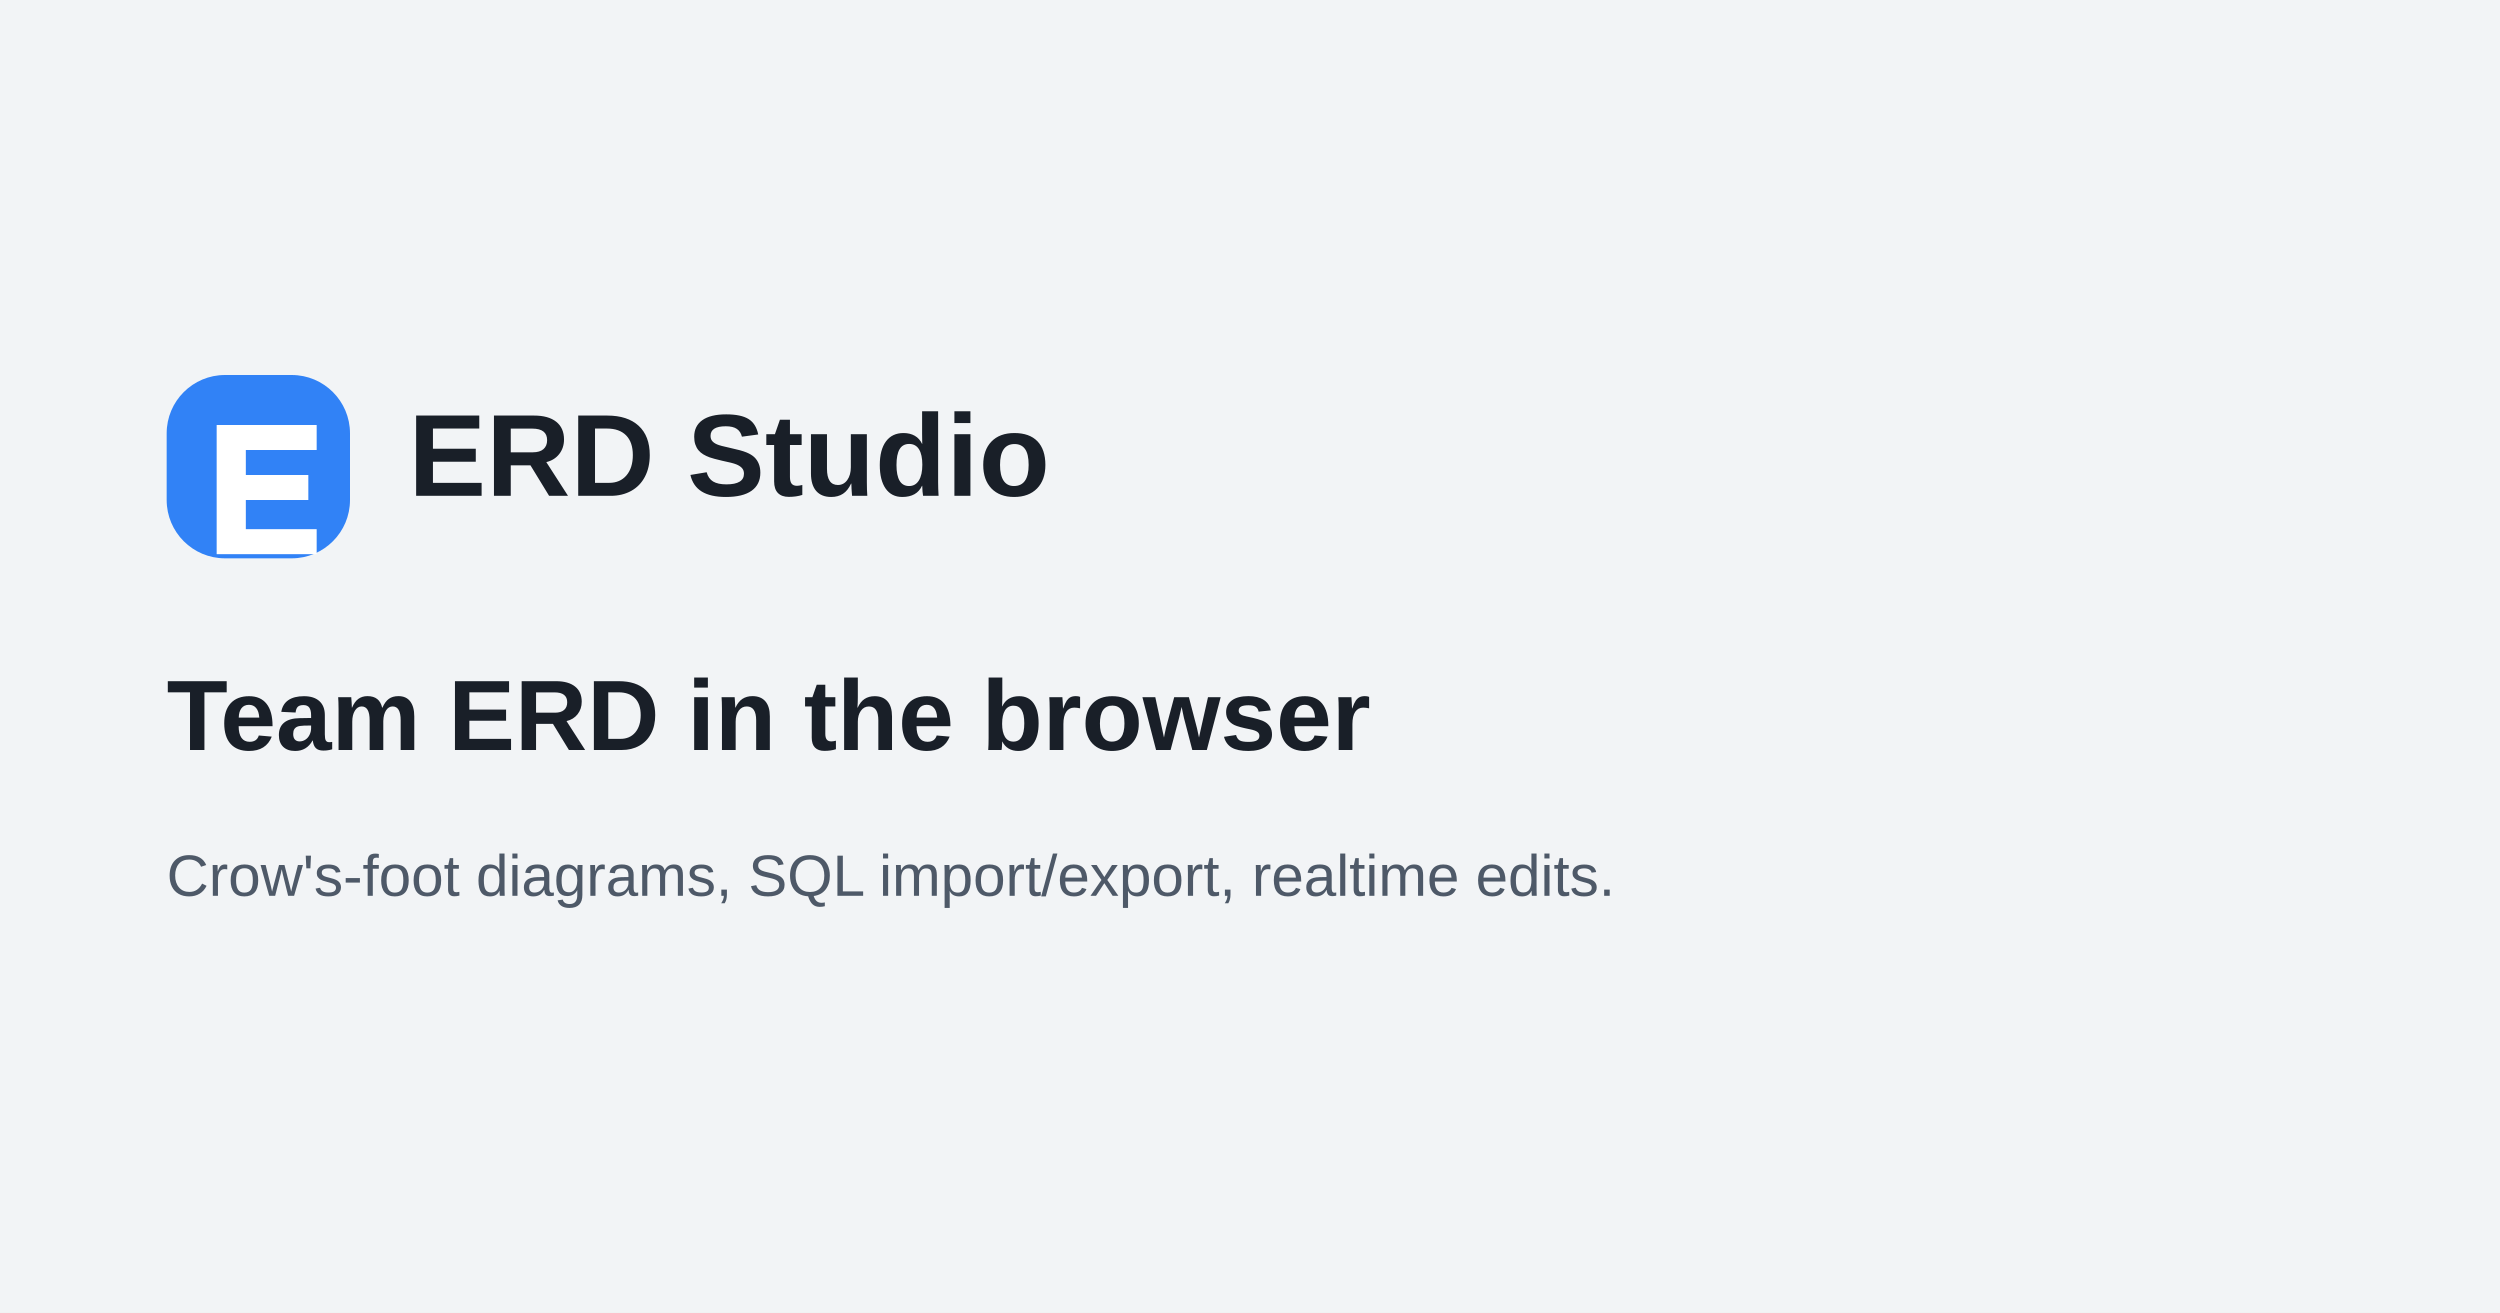
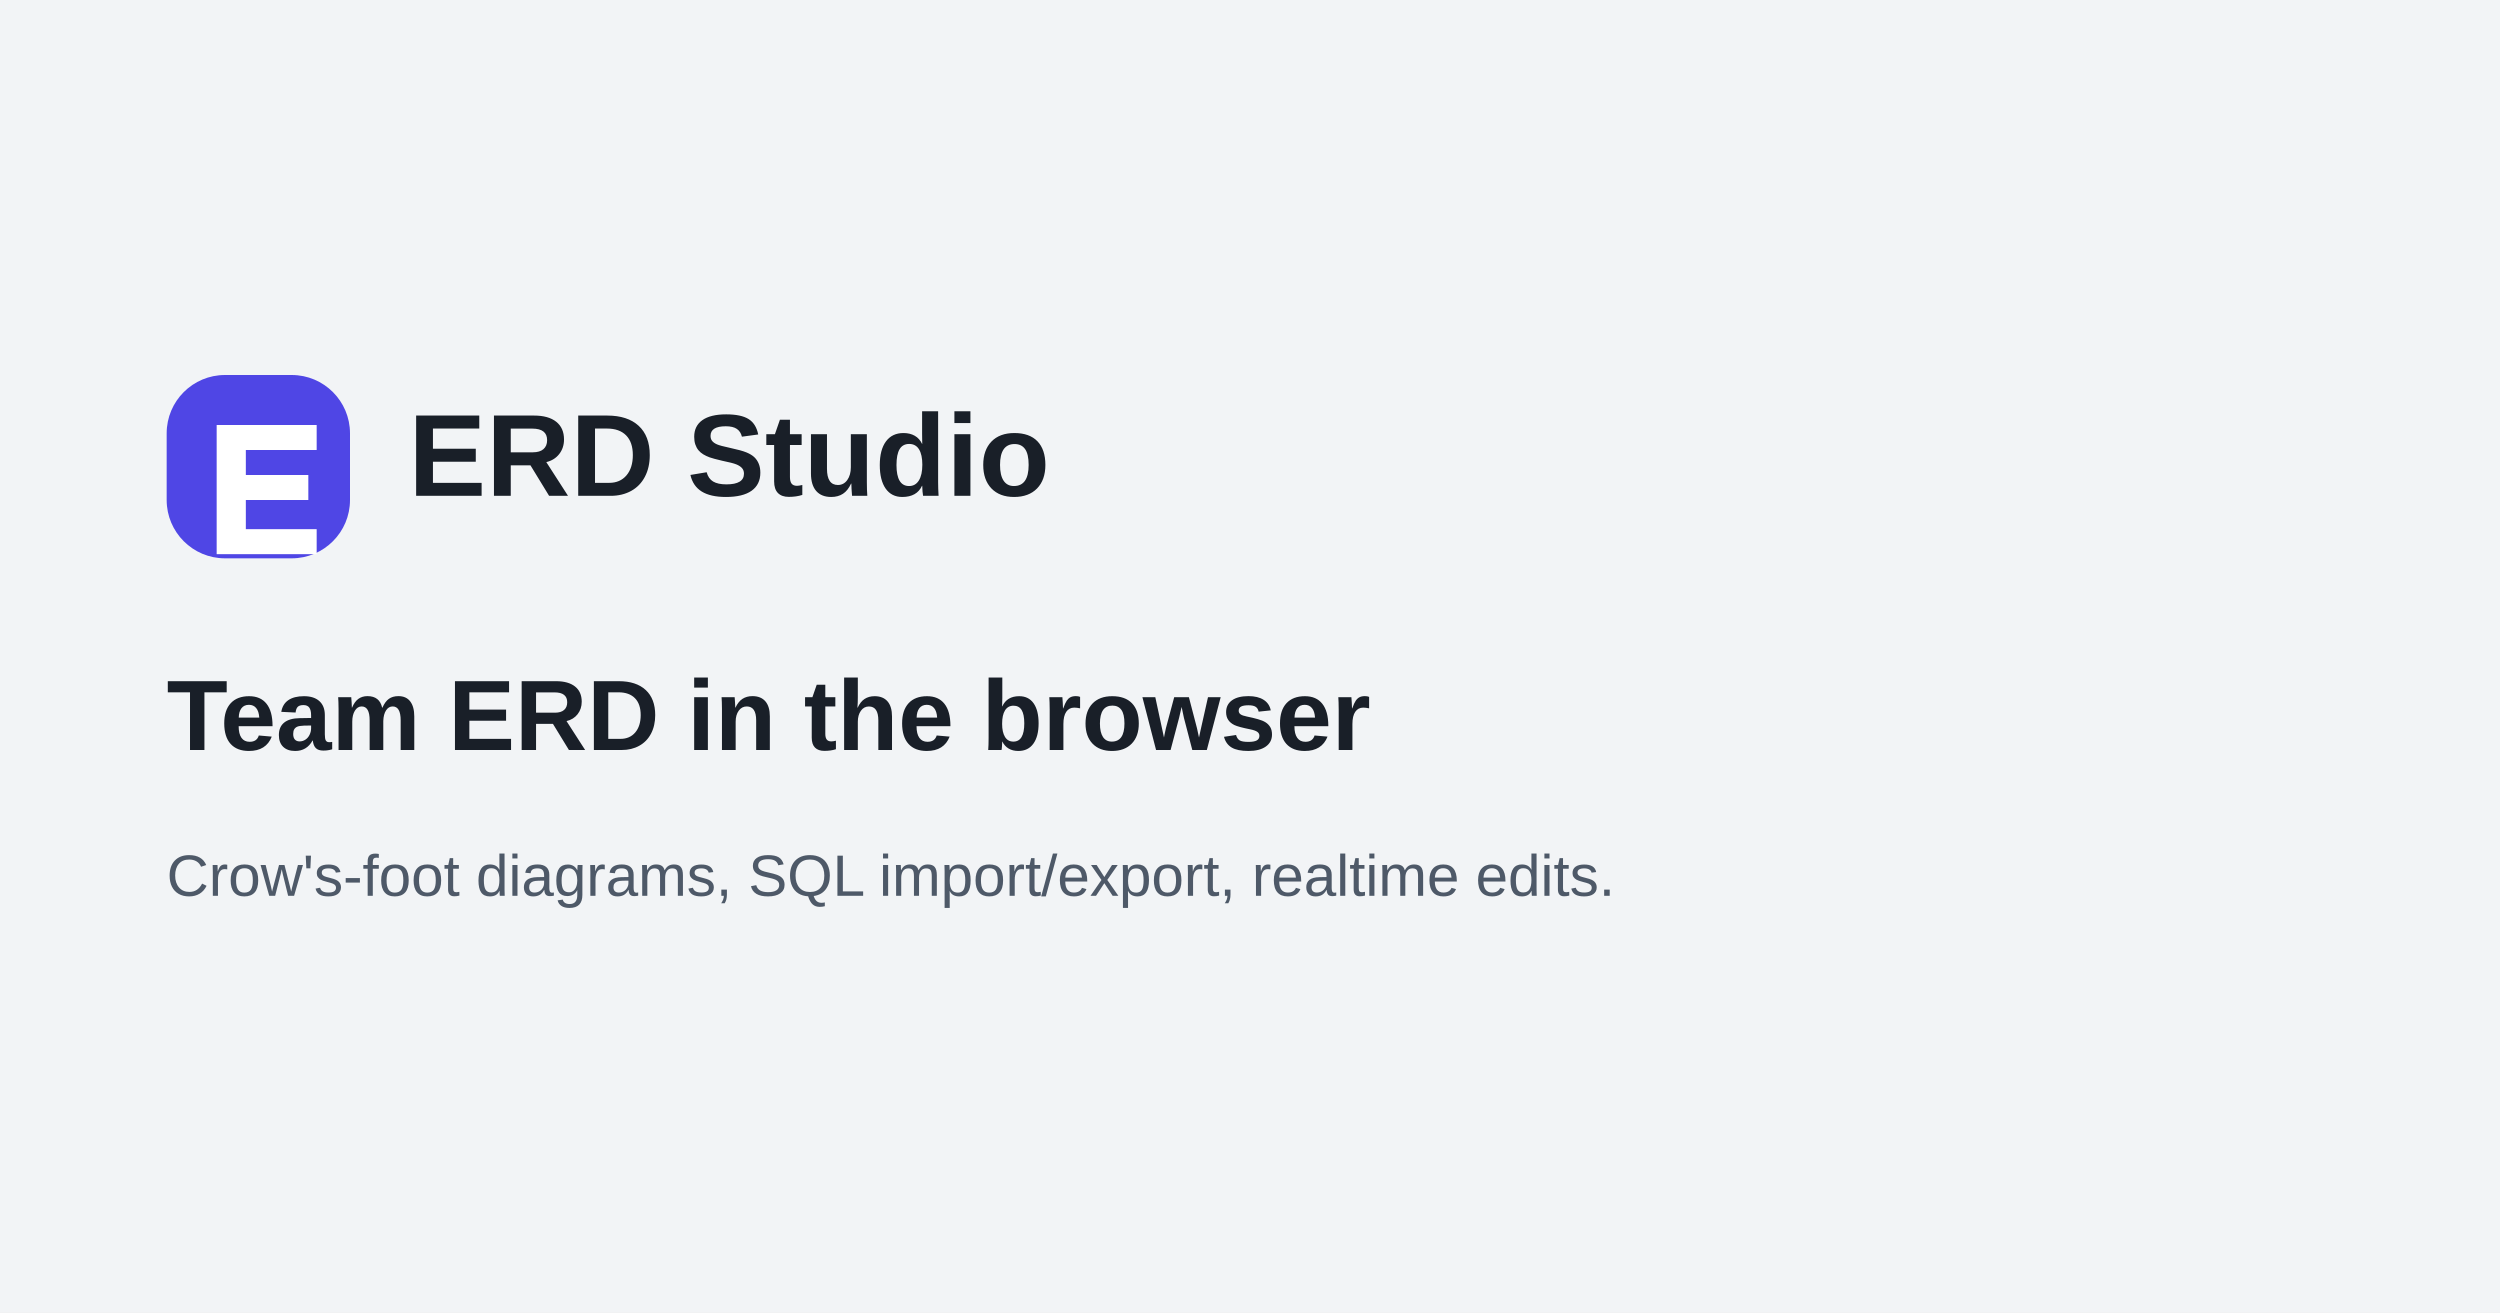
<svg xmlns="http://www.w3.org/2000/svg" width="1200" height="630" viewBox="0 0 1200 630">
  <rect width="1200" height="630" fill="#f2f4f6" />
-   <rect x="80" y="180" width="88" height="88" rx="28" fill="#3182f6" />
+   <rect x="80" y="180" width="88" height="88" rx="28" fill="#4f46e5" />
  <path fill="#fff" d="M104 204h48v12h-34v12h30v12h-30v14h34v12h-48z" />
  <text x="196" y="238" fill="#191f28" font-family="Arial, sans-serif" font-size="56" font-weight="700">ERD Studio</text>
  <text x="80" y="360" fill="#191f28" font-family="Arial, sans-serif" font-size="48" font-weight="700">Team ERD in the browser</text>
  <text x="80" y="430" fill="#4e5968" font-family="Arial, sans-serif" font-size="28">Crow's-foot diagrams, SQL import/export, realtime edits.</text>
</svg>
